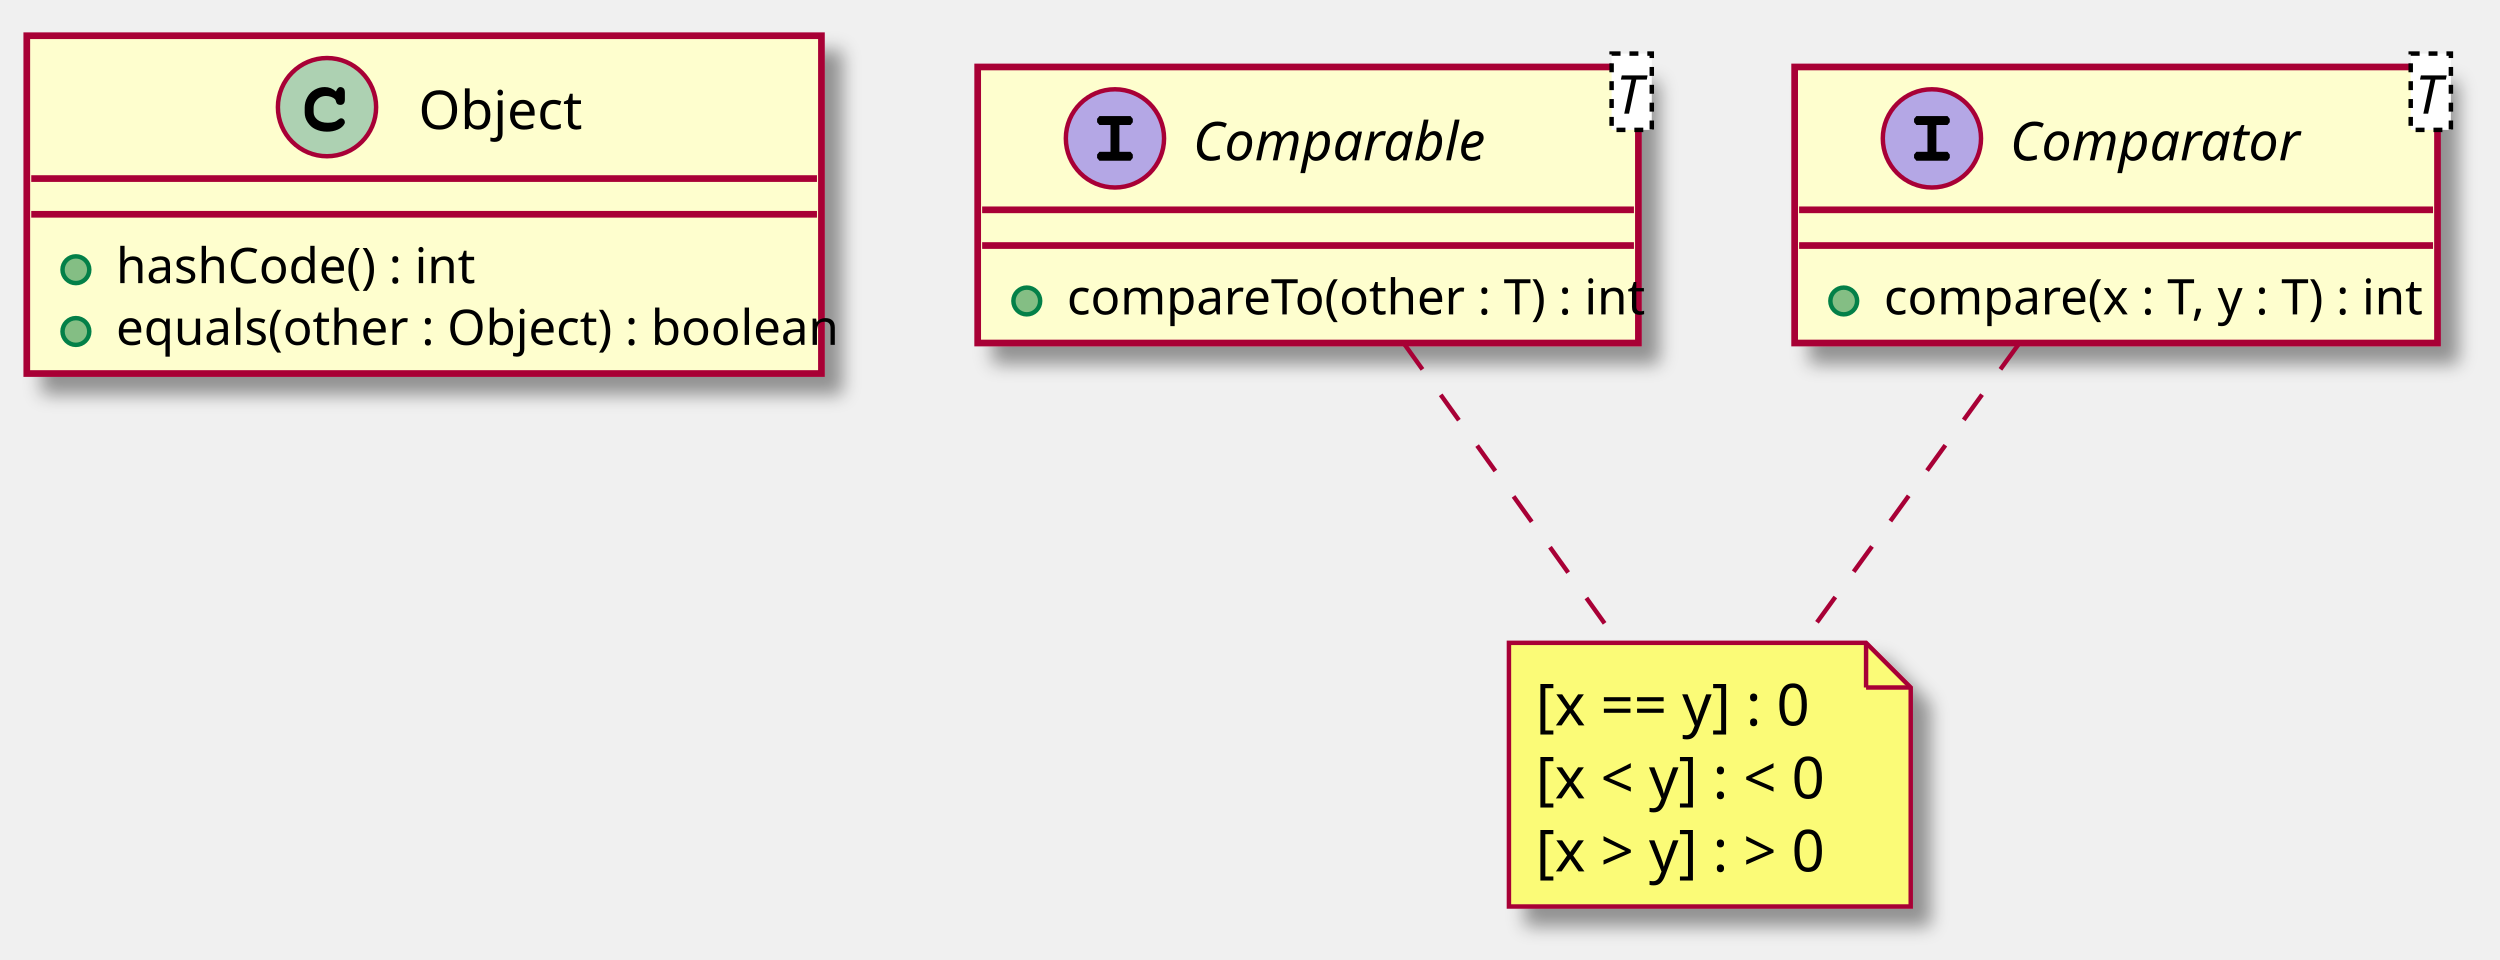
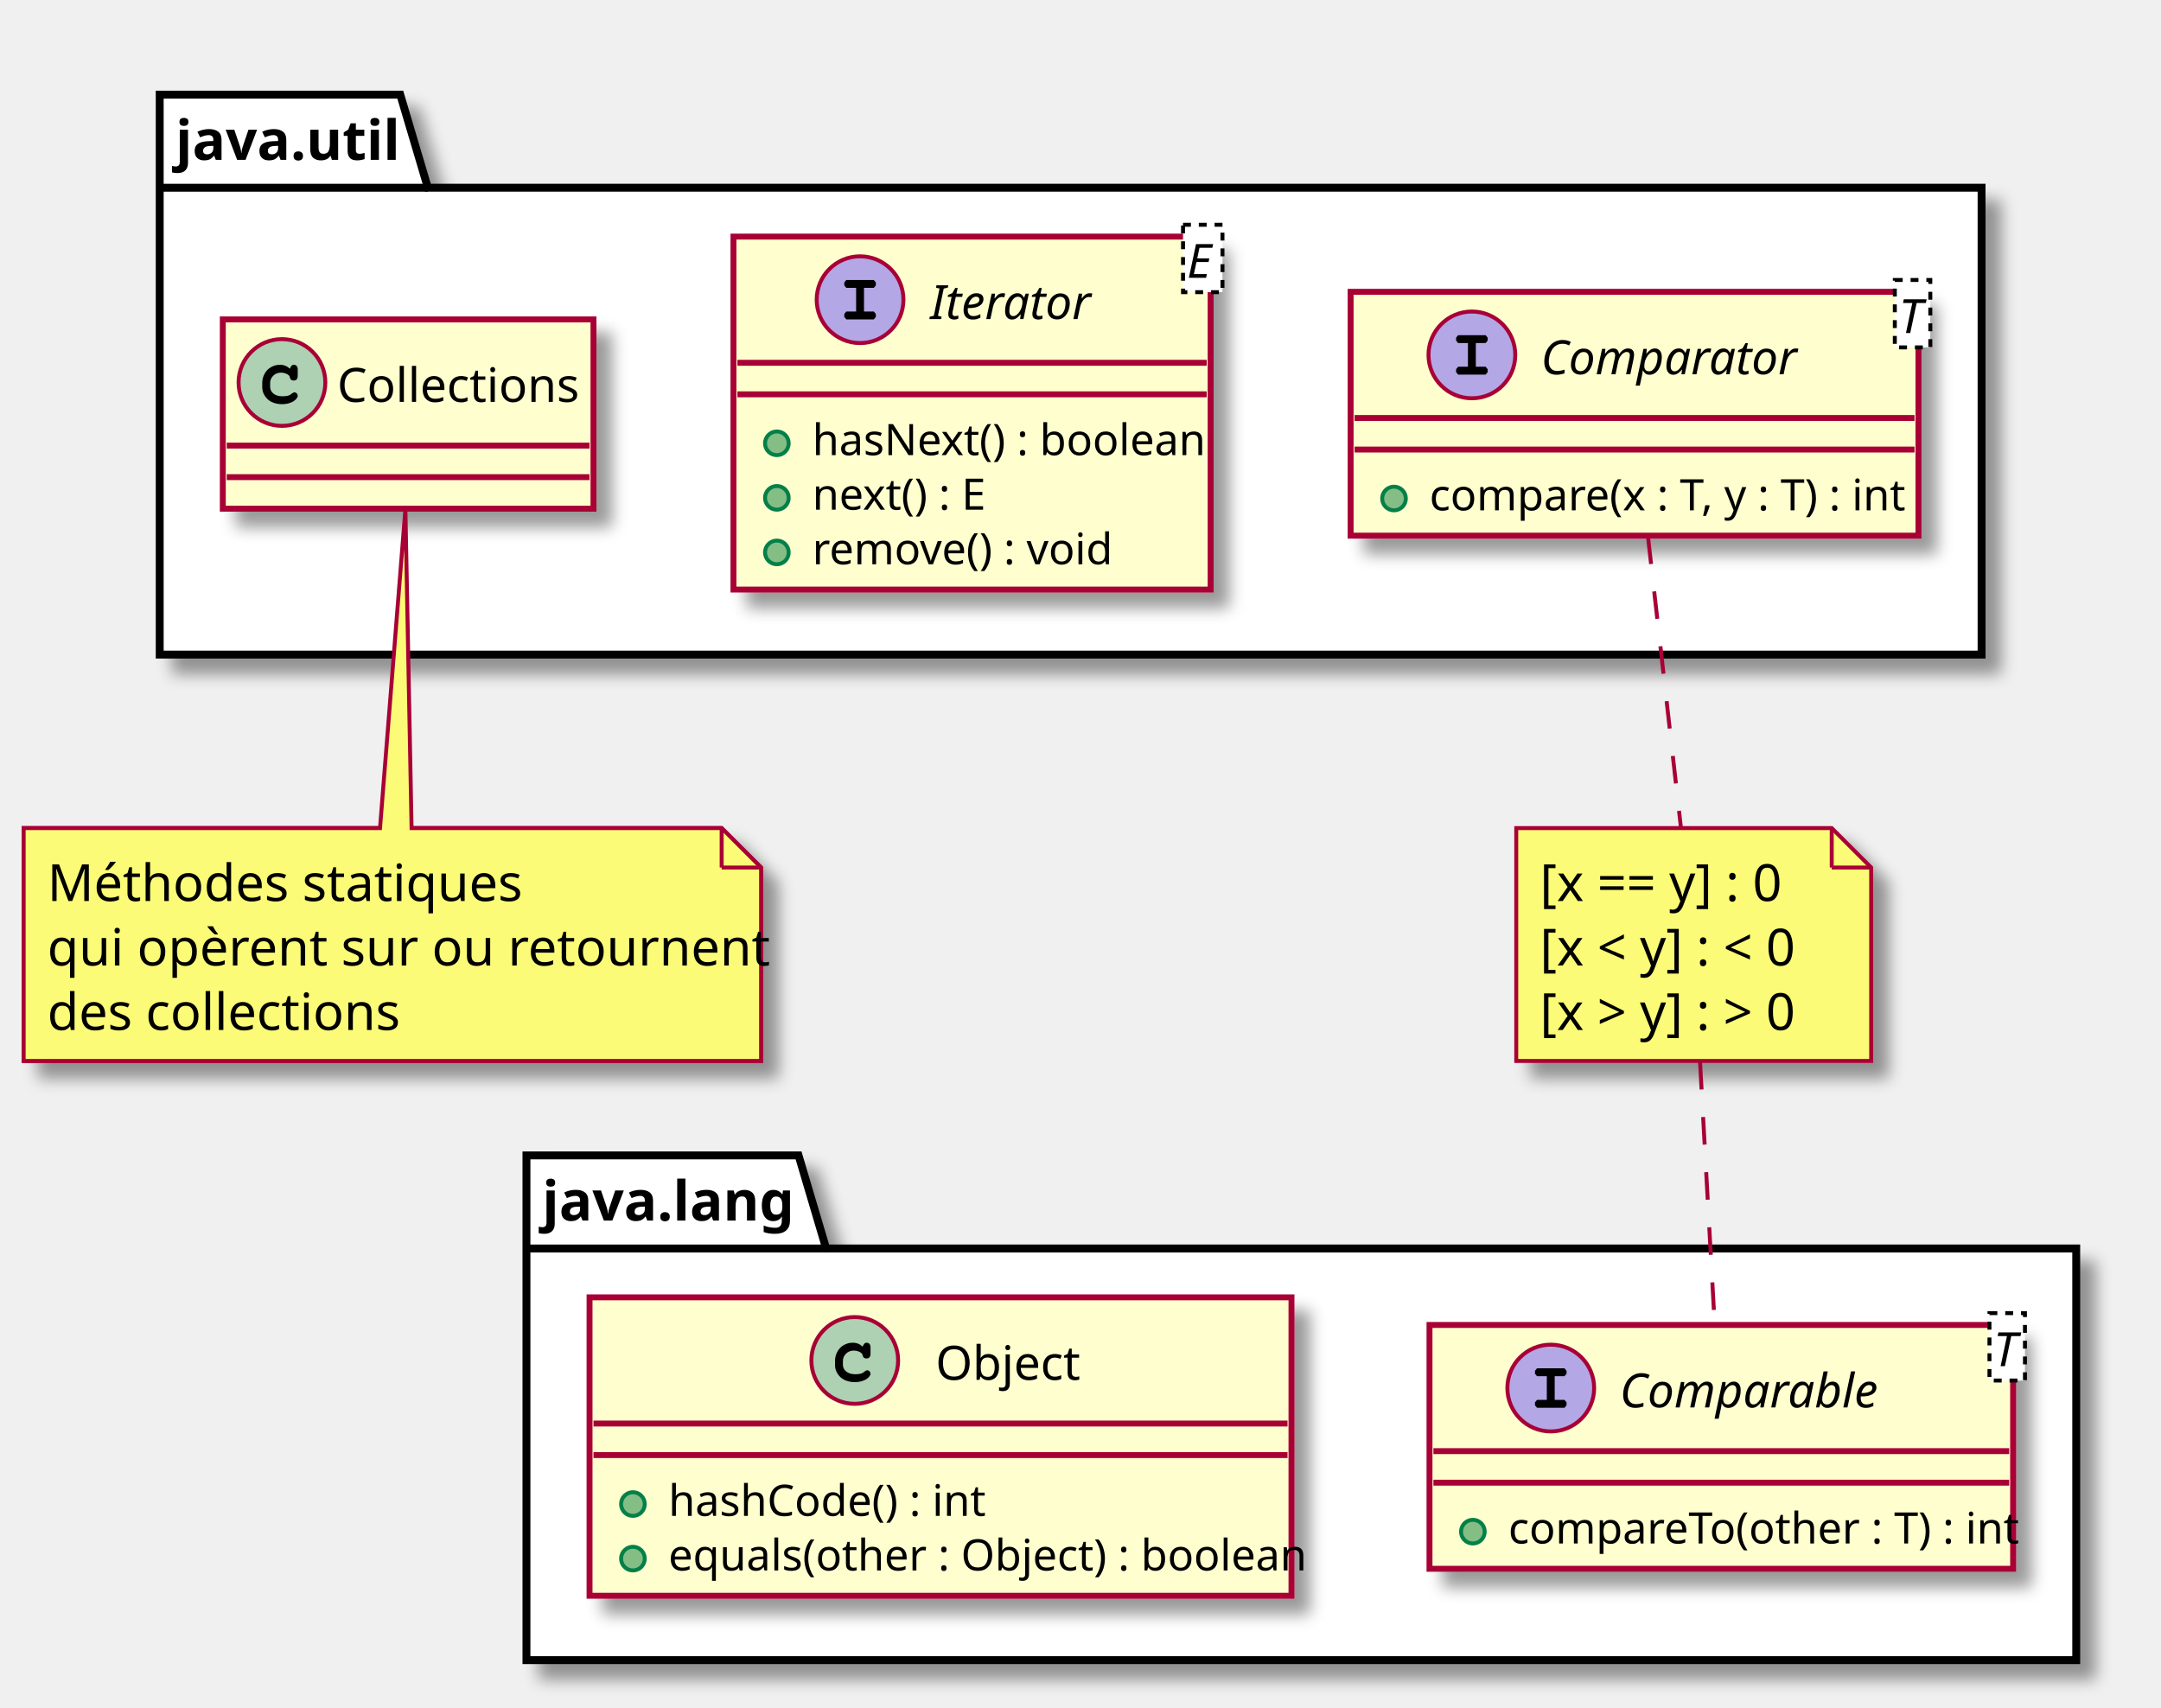
- <svg xmlns="http://www.w3.org/2000/svg" contentScriptType="application/ecmascript" contentStyleType="text/css" height="215px" preserveAspectRatio="none" style="width:560px;height:215px;" version="1.1" viewBox="0 0 560 215" width="560px" zoomAndPan="magnify">
+ <svg xmlns="http://www.w3.org/2000/svg" contentScriptType="application/ecmascript" contentStyleType="text/css" height="433px" preserveAspectRatio="none" style="width:548px;height:433px;" version="1.1" viewBox="0 0 548 433" width="548px" zoomAndPan="magnify">
  <defs>
-     <filter height="300%" id="f1hljliddtedy7" width="300%" x="-1" y="-1">
+     <filter height="300%" id="f19i4kyyjnfy63" width="300%" x="-1" y="-1">
      <feGaussianBlur result="blurOut" stdDeviation="2.0" />
      <feColorMatrix in="blurOut" result="blurOut2" type="matrix" values="0 0 0 0 0 0 0 0 0 0 0 0 0 0 0 0 0 0 .4 0" />
      <feOffset dx="4.0" dy="4.0" in="blurOut2" result="blurOut3" />
      <feBlend in="SourceGraphic" in2="blurOut3" mode="normal" />
    </filter>
  </defs>
  <g>
-     <rect fill="#FEFECE" filter="url(#f1hljliddtedy7)" height="75.672" id="Object" style="stroke: #A80036; stroke-width: 1.5;" width="178" x="6" y="8" />
-     <ellipse cx="73.25" cy="24" fill="#ADD1B2" rx="11" ry="11" style="stroke: #A80036; stroke-width: 1.0;" />
-     <path d="M75.25,20.5 Q75.453,20 75.688,19.75 Q75.922,19.5 76.188,19.5 Q76.656,19.5 76.953,19.781 Q77.25,20.062 77.25,20.719 L77.25,22.281 Q77.25,22.938 76.969,23.219 Q76.688,23.5 76.25,23.5 Q75.859,23.5 75.609,23.328 Q75.359,23.156 75.25,22.703 Q75.203,22.391 75.031,22.219 Q74.719,21.891 74.156,21.695 Q73.594,21.5 73.031,21.5 Q72.328,21.5 71.742,21.781 Q71.156,22.062 70.703,22.688 Q70.25,23.312 70.25,24.172 L70.25,25.094 Q70.25,26.125 71.094,26.812 Q71.938,27.5 73.438,27.5 Q74.328,27.5 74.953,27.297 Q75.312,27.188 75.719,26.828 Q75.984,26.625 76.125,26.562 Q76.266,26.5 76.438,26.5 Q76.766,26.5 77.008,26.758 Q77.25,27.016 77.25,27.375 Q77.25,27.719 76.906,28.125 Q76.406,28.719 75.609,29.047 Q74.562,29.5 73.281,29.5 Q71.781,29.5 70.578,28.906 Q69.609,28.438 68.93,27.422 Q68.25,26.406 68.25,25.203 L68.25,24.109 Q68.25,22.859 68.852,21.766 Q69.453,20.672 70.508,20.086 Q71.562,19.5 72.75,19.5 Q73.469,19.5 74.094,19.75 Q74.719,20 75.25,20.5 Z " />
-     <text fill="#000000" font-family="sans-serif" font-size="12" lengthAdjust="spacingAndGlyphs" textLength="35" x="93.75" y="28.91">Object</text>
-     <line style="stroke: #A80036; stroke-width: 1.5;" x1="7" x2="183" y1="40" y2="40" />
-     <line style="stroke: #A80036; stroke-width: 1.5;" x1="7" x2="183" y1="48" y2="48" />
-     <ellipse cx="17" cy="60.418" fill="#84BE84" rx="3" ry="3" style="stroke: #038048; stroke-width: 1.0;" />
-     <text fill="#000000" font-family="sans-serif" font-size="11" lengthAdjust="spacingAndGlyphs" textLength="77" x="26" y="63.419">hashCode() : int</text>
-     <ellipse cx="17" cy="74.254" fill="#84BE84" rx="3" ry="3" style="stroke: #038048; stroke-width: 1.0;" />
-     <text fill="#000000" font-family="sans-serif" font-size="11" lengthAdjust="spacingAndGlyphs" textLength="152" x="26" y="77.255">equals(other : Object) : boolean</text>
-     <rect fill="#FEFECE" filter="url(#f1hljliddtedy7)" height="61.836" id="Comparable" style="stroke: #A80036; stroke-width: 1.5;" width="148" x="219" y="15" />
-     <ellipse cx="249.75" cy="31" fill="#B4A7E5" rx="11" ry="11" style="stroke: #A80036; stroke-width: 1.0;" />
-     <path d="M250.75,28 L250.75,34 L252.75,34 L253.234,34 L253.75,34.625 L253.75,35 L253.75,35.375 L253.234,36 L252.75,36 L246.75,36 L246.266,36 L245.75,35.375 L245.75,35 L245.75,34.625 L246.266,34 L246.75,34 L248.75,34 L248.75,28 L246.75,28 L246.266,28 L245.75,27.375 L245.75,27 L245.75,26.625 L246.266,26 L246.75,26 L252.75,26 L253.234,26 L253.75,26.625 L253.75,27 L253.75,27.375 L253.234,28 L252.75,28 L250.75,28 Z " />
-     <text fill="#000000" font-family="sans-serif" font-size="12" font-style="italic" lengthAdjust="spacingAndGlyphs" textLength="70" x="267.25" y="35.91">Comparable</text>
-     <rect fill="#FFFFFF" height="17.094" style="stroke: #000000; stroke-width: 1.0; stroke-dasharray: 2.0,2.0;" width="9" x="361" y="12" />
-     <text fill="#000000" font-family="sans-serif" font-size="12" font-style="italic" lengthAdjust="spacingAndGlyphs" textLength="7" x="362" y="25.457">T</text>
-     <line style="stroke: #A80036; stroke-width: 1.5;" x1="220" x2="366" y1="47" y2="47" />
-     <line style="stroke: #A80036; stroke-width: 1.5;" x1="220" x2="366" y1="55" y2="55" />
-     <ellipse cx="230" cy="67.418" fill="#84BE84" rx="3" ry="3" style="stroke: #038048; stroke-width: 1.0;" />
-     <text fill="#000000" font-family="sans-serif" font-size="11" lengthAdjust="spacingAndGlyphs" textLength="122" x="239" y="70.419">compareTo(other : T) : int</text>
-     <rect fill="#FEFECE" filter="url(#f1hljliddtedy7)" height="61.836" id="Comparator" style="stroke: #A80036; stroke-width: 1.5;" width="144" x="402" y="15" />
-     <ellipse cx="432.75" cy="31" fill="#B4A7E5" rx="11" ry="11" style="stroke: #A80036; stroke-width: 1.0;" />
-     <path d="M433.75,28 L433.75,34 L435.75,34 L436.234,34 L436.75,34.625 L436.75,35 L436.75,35.375 L436.234,36 L435.75,36 L429.75,36 L429.266,36 L428.75,35.375 L428.75,35 L428.75,34.625 L429.266,34 L429.75,34 L431.75,34 L431.75,28 L429.75,28 L429.266,28 L428.75,27.375 L428.75,27 L428.75,26.625 L429.266,26 L429.75,26 L435.75,26 L436.234,26 L436.75,26.625 L436.75,27 L436.75,27.375 L436.234,28 L435.75,28 L433.75,28 Z " />
-     <text fill="#000000" font-family="sans-serif" font-size="12" font-style="italic" lengthAdjust="spacingAndGlyphs" textLength="66" x="450.25" y="35.91">Comparator</text>
-     <rect fill="#FFFFFF" height="17.094" style="stroke: #000000; stroke-width: 1.0; stroke-dasharray: 2.0,2.0;" width="9" x="540" y="12" />
-     <text fill="#000000" font-family="sans-serif" font-size="12" font-style="italic" lengthAdjust="spacingAndGlyphs" textLength="7" x="541" y="25.457">T</text>
-     <line style="stroke: #A80036; stroke-width: 1.5;" x1="403" x2="545" y1="47" y2="47" />
-     <line style="stroke: #A80036; stroke-width: 1.5;" x1="403" x2="545" y1="55" y2="55" />
-     <ellipse cx="413" cy="67.418" fill="#84BE84" rx="3" ry="3" style="stroke: #038048; stroke-width: 1.0;" />
-     <text fill="#000000" font-family="sans-serif" font-size="11" lengthAdjust="spacingAndGlyphs" textLength="118" x="422" y="70.419">compare(x : T, y : T) : int</text>
-     <polygon fill="#FBFB77" filter="url(#f1hljliddtedy7)" points="338,144,338,203.055,428,203.055,428,154,418,144,338,144" style="stroke: #A80036; stroke-width: 1.0;" />
-     <line style="stroke: #A80036; stroke-width: 1.0;" x1="418" x2="418" y1="144" y2="154" />
-     <line style="stroke: #A80036; stroke-width: 1.0;" x1="428" x2="418" y1="154" y2="154" />
-     <text fill="#000000" font-family="sans-serif" font-size="13" lengthAdjust="spacingAndGlyphs" textLength="65" x="344" y="162.495">[x == y] : 0</text>
-     <text fill="#000000" font-family="sans-serif" font-size="13" lengthAdjust="spacingAndGlyphs" textLength="69" x="344" y="178.847">[x &lt; y] : &lt; 0</text>
-     <text fill="#000000" font-family="sans-serif" font-size="13" lengthAdjust="spacingAndGlyphs" textLength="69" x="344" y="195.198">[x &gt; y] : &gt; 0</text>
-     <path d="M314.557,77.06 C329.118,97.365 348.222,124.005 362.546,143.978 " fill="none" id="Comparable-n1" style="stroke: #A80036; stroke-width: 1.0; stroke-dasharray: 7.0,7.0;" />
-     <path d="M452.203,77.06 C437.481,97.365 418.164,124.005 403.681,143.978 " fill="none" id="Comparator-n1" style="stroke: #A80036; stroke-width: 1.0; stroke-dasharray: 7.0,7.0;" />
+     <polygon fill="#FFFFFF" filter="url(#f19i4kyyjnfy63)" points="133.5,293,202.5,293,209.5,316.609,526.5,316.609,526.5,421,133.5,421,133.5,293" style="stroke: #000000; stroke-width: 2.0;" />
+     <line style="stroke: #000000; stroke-width: 2.0;" x1="133.5" x2="209.5" y1="316.609" y2="316.609" />
+     <text fill="#000000" font-family="sans-serif" font-size="14" font-weight="bold" lengthAdjust="spacingAndGlyphs" textLength="63" x="137.5" y="309.533">java.lang</text>
+     <polygon fill="#FFFFFF" filter="url(#f19i4kyyjnfy63)" points="40.5,24,101.5,24,108.5,47.609,502.5,47.609,502.5,166,40.5,166,40.5,24" style="stroke: #000000; stroke-width: 2.0;" />
+     <line style="stroke: #000000; stroke-width: 2.0;" x1="40.5" x2="108.5" y1="47.609" y2="47.609" />
+     <text fill="#000000" font-family="sans-serif" font-size="14" font-weight="bold" lengthAdjust="spacingAndGlyphs" textLength="55" x="44.5" y="40.533">java.util</text>
+     <rect fill="#FEFECE" filter="url(#f19i4kyyjnfy63)" height="75.672" id="Object" style="stroke: #A80036; stroke-width: 1.5;" width="178" x="149.5" y="329" />
+     <ellipse cx="216.75" cy="345" fill="#ADD1B2" rx="11" ry="11" style="stroke: #A80036; stroke-width: 1.0;" />
+     <path d="M218.75,341.5 Q218.953,341 219.188,340.75 Q219.422,340.5 219.688,340.5 Q220.156,340.5 220.453,340.781 Q220.75,341.062 220.75,341.719 L220.75,343.281 Q220.75,343.938 220.469,344.219 Q220.188,344.5 219.75,344.5 Q219.359,344.5 219.109,344.328 Q218.859,344.156 218.75,343.703 Q218.703,343.391 218.531,343.219 Q218.219,342.891 217.656,342.695 Q217.094,342.5 216.531,342.5 Q215.828,342.5 215.242,342.781 Q214.656,343.062 214.203,343.688 Q213.75,344.312 213.75,345.172 L213.75,346.094 Q213.75,347.125 214.594,347.812 Q215.438,348.5 216.938,348.5 Q217.828,348.5 218.453,348.297 Q218.812,348.188 219.219,347.828 Q219.484,347.625 219.625,347.562 Q219.766,347.5 219.938,347.5 Q220.266,347.5 220.508,347.758 Q220.75,348.016 220.75,348.375 Q220.75,348.719 220.406,349.125 Q219.906,349.719 219.109,350.047 Q218.062,350.5 216.781,350.5 Q215.281,350.5 214.078,349.906 Q213.109,349.438 212.43,348.422 Q211.75,347.406 211.75,346.203 L211.75,345.109 Q211.75,343.859 212.352,342.766 Q212.953,341.672 214.008,341.086 Q215.062,340.5 216.25,340.5 Q216.969,340.5 217.594,340.75 Q218.219,341 218.75,341.5 Z " />
+     <text fill="#000000" font-family="sans-serif" font-size="12" lengthAdjust="spacingAndGlyphs" textLength="35" x="237.25" y="349.91">Object</text>
+     <line style="stroke: #A80036; stroke-width: 1.5;" x1="150.5" x2="326.5" y1="361" y2="361" />
+     <line style="stroke: #A80036; stroke-width: 1.5;" x1="150.5" x2="326.5" y1="369" y2="369" />
+     <ellipse cx="160.5" cy="381.418" fill="#84BE84" rx="3" ry="3" style="stroke: #038048; stroke-width: 1.0;" />
+     <text fill="#000000" font-family="sans-serif" font-size="11" lengthAdjust="spacingAndGlyphs" textLength="77" x="169.5" y="384.419">hashCode() : int</text>
+     <ellipse cx="160.5" cy="395.254" fill="#84BE84" rx="3" ry="3" style="stroke: #038048; stroke-width: 1.0;" />
+     <text fill="#000000" font-family="sans-serif" font-size="11" lengthAdjust="spacingAndGlyphs" textLength="152" x="169.5" y="398.255">equals(other : Object) : boolean</text>
+     <rect fill="#FEFECE" filter="url(#f19i4kyyjnfy63)" height="61.836" id="Comparable" style="stroke: #A80036; stroke-width: 1.5;" width="148" x="362.5" y="336" />
+     <ellipse cx="393.25" cy="352" fill="#B4A7E5" rx="11" ry="11" style="stroke: #A80036; stroke-width: 1.0;" />
+     <path d="M394.25,349 L394.25,355 L396.25,355 L396.734,355 L397.25,355.625 L397.25,356 L397.25,356.375 L396.734,357 L396.25,357 L390.25,357 L389.766,357 L389.25,356.375 L389.25,356 L389.25,355.625 L389.766,355 L390.25,355 L392.25,355 L392.25,349 L390.25,349 L389.766,349 L389.25,348.375 L389.25,348 L389.25,347.625 L389.766,347 L390.25,347 L396.25,347 L396.734,347 L397.25,347.625 L397.25,348 L397.25,348.375 L396.734,349 L396.25,349 L394.25,349 Z " />
+     <text fill="#000000" font-family="sans-serif" font-size="12" font-style="italic" lengthAdjust="spacingAndGlyphs" textLength="70" x="410.75" y="356.91">Comparable</text>
+     <rect fill="#FFFFFF" height="17.094" style="stroke: #000000; stroke-width: 1.0; stroke-dasharray: 2.0,2.0;" width="9" x="504.5" y="333" />
+     <text fill="#000000" font-family="sans-serif" font-size="12" font-style="italic" lengthAdjust="spacingAndGlyphs" textLength="7" x="505.5" y="346.457">T</text>
+     <line style="stroke: #A80036; stroke-width: 1.5;" x1="363.5" x2="509.5" y1="368" y2="368" />
+     <line style="stroke: #A80036; stroke-width: 1.5;" x1="363.5" x2="509.5" y1="376" y2="376" />
+     <ellipse cx="373.5" cy="388.418" fill="#84BE84" rx="3" ry="3" style="stroke: #038048; stroke-width: 1.0;" />
+     <text fill="#000000" font-family="sans-serif" font-size="11" lengthAdjust="spacingAndGlyphs" textLength="122" x="382.5" y="391.419">compareTo(other : T) : int</text>
+     <rect fill="#FEFECE" filter="url(#f19i4kyyjnfy63)" height="48" id="Collections" style="stroke: #A80036; stroke-width: 1.5;" width="94" x="56.5" y="81" />
+     <ellipse cx="71.5" cy="97" fill="#ADD1B2" rx="11" ry="11" style="stroke: #A80036; stroke-width: 1.0;" />
+     <path d="M73.5,93.5 Q73.703,93 73.938,92.75 Q74.172,92.5 74.438,92.5 Q74.906,92.5 75.203,92.781 Q75.5,93.062 75.5,93.719 L75.5,95.281 Q75.5,95.938 75.219,96.219 Q74.938,96.5 74.5,96.5 Q74.109,96.5 73.859,96.328 Q73.609,96.156 73.5,95.703 Q73.453,95.391 73.281,95.219 Q72.969,94.891 72.406,94.695 Q71.844,94.5 71.281,94.5 Q70.578,94.5 69.992,94.781 Q69.406,95.062 68.953,95.688 Q68.5,96.312 68.5,97.172 L68.5,98.094 Q68.5,99.125 69.344,99.812 Q70.188,100.5 71.688,100.5 Q72.578,100.5 73.203,100.297 Q73.562,100.188 73.969,99.828 Q74.234,99.625 74.375,99.562 Q74.516,99.5 74.688,99.5 Q75.016,99.5 75.258,99.758 Q75.5,100.016 75.5,100.375 Q75.5,100.719 75.156,101.125 Q74.656,101.719 73.859,102.047 Q72.812,102.5 71.531,102.5 Q70.031,102.5 68.828,101.906 Q67.859,101.438 67.18,100.422 Q66.5,99.406 66.5,98.203 L66.5,97.109 Q66.5,95.859 67.102,94.766 Q67.703,93.672 68.758,93.086 Q69.812,92.5 71,92.5 Q71.719,92.5 72.344,92.75 Q72.969,93 73.5,93.5 Z " />
+     <text fill="#000000" font-family="sans-serif" font-size="12" lengthAdjust="spacingAndGlyphs" textLength="62" x="85.5" y="101.91">Collections</text>
+     <line style="stroke: #A80036; stroke-width: 1.5;" x1="57.5" x2="149.5" y1="113" y2="113" />
+     <line style="stroke: #A80036; stroke-width: 1.5;" x1="57.5" x2="149.5" y1="121" y2="121" />
+     <rect fill="#FEFECE" filter="url(#f19i4kyyjnfy63)" height="89.508" id="Iterator" style="stroke: #A80036; stroke-width: 1.5;" width="121" x="186" y="60" />
+     <ellipse cx="218.1" cy="76" fill="#B4A7E5" rx="11" ry="11" style="stroke: #A80036; stroke-width: 1.0;" />
+     <path d="M219.1,73 L219.1,79 L221.1,79 L221.584,79 L222.1,79.625 L222.1,80 L222.1,80.375 L221.584,81 L221.1,81 L215.1,81 L214.616,81 L214.1,80.375 L214.1,80 L214.1,79.625 L214.616,79 L215.1,79 L217.1,79 L217.1,73 L215.1,73 L214.616,73 L214.1,72.375 L214.1,72 L214.1,71.625 L214.616,71 L215.1,71 L221.1,71 L221.584,71 L222.1,71.625 L222.1,72 L222.1,72.375 L221.584,73 L221.1,73 L219.1,73 Z " />
+     <text fill="#000000" font-family="sans-serif" font-size="12" font-style="italic" lengthAdjust="spacingAndGlyphs" textLength="39" x="235.9" y="80.91">Iterator</text>
+     <rect fill="#FFFFFF" height="17.094" style="stroke: #000000; stroke-width: 1.0; stroke-dasharray: 2.0,2.0;" width="10" x="300" y="57" />
+     <text fill="#000000" font-family="sans-serif" font-size="12" font-style="italic" lengthAdjust="spacingAndGlyphs" textLength="8" x="301" y="70.457">E</text>
+     <line style="stroke: #A80036; stroke-width: 1.5;" x1="187" x2="306" y1="92" y2="92" />
+     <line style="stroke: #A80036; stroke-width: 1.5;" x1="187" x2="306" y1="100" y2="100" />
+     <ellipse cx="197" cy="112.418" fill="#84BE84" rx="3" ry="3" style="stroke: #038048; stroke-width: 1.0;" />
+     <text fill="#000000" font-family="sans-serif" font-size="11" lengthAdjust="spacingAndGlyphs" textLength="95" x="206" y="115.419">hasNext() : boolean</text>
+     <ellipse cx="197" cy="126.254" fill="#84BE84" rx="3" ry="3" style="stroke: #038048; stroke-width: 1.0;" />
+     <text fill="#000000" font-family="sans-serif" font-size="11" lengthAdjust="spacingAndGlyphs" textLength="44" x="206" y="129.255">next() : E</text>
+     <ellipse cx="197" cy="140.09" fill="#84BE84" rx="3" ry="3" style="stroke: #038048; stroke-width: 1.0;" />
+     <text fill="#000000" font-family="sans-serif" font-size="11" lengthAdjust="spacingAndGlyphs" textLength="73" x="206" y="143.091">remove() : void</text>
+     <rect fill="#FEFECE" filter="url(#f19i4kyyjnfy63)" height="61.836" id="Comparator" style="stroke: #A80036; stroke-width: 1.5;" width="144" x="342.5" y="74" />
+     <ellipse cx="373.25" cy="90" fill="#B4A7E5" rx="11" ry="11" style="stroke: #A80036; stroke-width: 1.0;" />
+     <path d="M374.25,87 L374.25,93 L376.25,93 L376.734,93 L377.25,93.625 L377.25,94 L377.25,94.375 L376.734,95 L376.25,95 L370.25,95 L369.766,95 L369.25,94.375 L369.25,94 L369.25,93.625 L369.766,93 L370.25,93 L372.25,93 L372.25,87 L370.25,87 L369.766,87 L369.25,86.375 L369.25,86 L369.25,85.625 L369.766,85 L370.25,85 L376.25,85 L376.734,85 L377.25,85.625 L377.25,86 L377.25,86.375 L376.734,87 L376.25,87 L374.25,87 Z " />
+     <text fill="#000000" font-family="sans-serif" font-size="12" font-style="italic" lengthAdjust="spacingAndGlyphs" textLength="66" x="390.75" y="94.91">Comparator</text>
+     <rect fill="#FFFFFF" height="17.094" style="stroke: #000000; stroke-width: 1.0; stroke-dasharray: 2.0,2.0;" width="9" x="480.5" y="71" />
+     <text fill="#000000" font-family="sans-serif" font-size="12" font-style="italic" lengthAdjust="spacingAndGlyphs" textLength="7" x="481.5" y="84.457">T</text>
+     <line style="stroke: #A80036; stroke-width: 1.5;" x1="343.5" x2="485.5" y1="106" y2="106" />
+     <line style="stroke: #A80036; stroke-width: 1.5;" x1="343.5" x2="485.5" y1="114" y2="114" />
+     <ellipse cx="353.5" cy="126.418" fill="#84BE84" rx="3" ry="3" style="stroke: #038048; stroke-width: 1.0;" />
+     <text fill="#000000" font-family="sans-serif" font-size="11" lengthAdjust="spacingAndGlyphs" textLength="118" x="362.5" y="129.419">compare(x : T, y : T) : int</text>
+     <polygon fill="#FBFB77" filter="url(#f19i4kyyjnfy63)" points="6,210,6,269.055,193,269.055,193,220,183,210,6,210" style="stroke: #A80036; stroke-width: 1.0;" />
+     <polygon fill="#FBFB77" points="6,210,6,269.055,193,269.055,193,220,183,210,104.37,210,102.803,129.08,96.37,210,6,210" style="stroke: #A80036; stroke-width: 1.0;" />
+     <line style="stroke: #A80036; stroke-width: 1.0;" x1="183" x2="183" y1="210" y2="220" />
+     <line style="stroke: #A80036; stroke-width: 1.0;" x1="193" x2="183" y1="220" y2="220" />
+     <text fill="#000000" font-family="sans-serif" font-size="13" lengthAdjust="spacingAndGlyphs" textLength="114" x="12" y="228.495">Méthodes statiques</text>
+     <text fill="#000000" font-family="sans-serif" font-size="13" lengthAdjust="spacingAndGlyphs" textLength="166" x="12" y="244.847">qui opèrent sur ou retournent</text>
+     <text fill="#000000" font-family="sans-serif" font-size="13" lengthAdjust="spacingAndGlyphs" textLength="87" x="12" y="261.198">des collections</text>
+     <polygon fill="#FBFB77" filter="url(#f19i4kyyjnfy63)" points="384.5,210,384.5,269.055,474.5,269.055,474.5,220,464.5,210,384.5,210" style="stroke: #A80036; stroke-width: 1.0;" />
+     <line style="stroke: #A80036; stroke-width: 1.0;" x1="464.5" x2="464.5" y1="210" y2="220" />
+     <line style="stroke: #A80036; stroke-width: 1.0;" x1="474.5" x2="464.5" y1="220" y2="220" />
+     <text fill="#000000" font-family="sans-serif" font-size="13" lengthAdjust="spacingAndGlyphs" textLength="65" x="390.5" y="228.495">[x == y] : 0</text>
+     <text fill="#000000" font-family="sans-serif" font-size="13" lengthAdjust="spacingAndGlyphs" textLength="69" x="390.5" y="244.847">[x &lt; y] : &lt; 0</text>
+     <text fill="#000000" font-family="sans-serif" font-size="13" lengthAdjust="spacingAndGlyphs" textLength="69" x="390.5" y="261.198">[x &gt; y] : &gt; 0</text>
+     <path d="M431.106,269.292 C432.212,289.121 433.679,315.423 434.804,335.591 " fill="none" id="n1-Comparable" style="stroke: #A80036; stroke-width: 1.0; stroke-dasharray: 7.0,7.0;" />
+     <path d="M417.904,136.066 C420.41,158.209 423.798,188.13 426.264,209.915 " fill="none" id="Comparator-n1" style="stroke: #A80036; stroke-width: 1.0; stroke-dasharray: 7.0,7.0;" />
  </g>
</svg>
